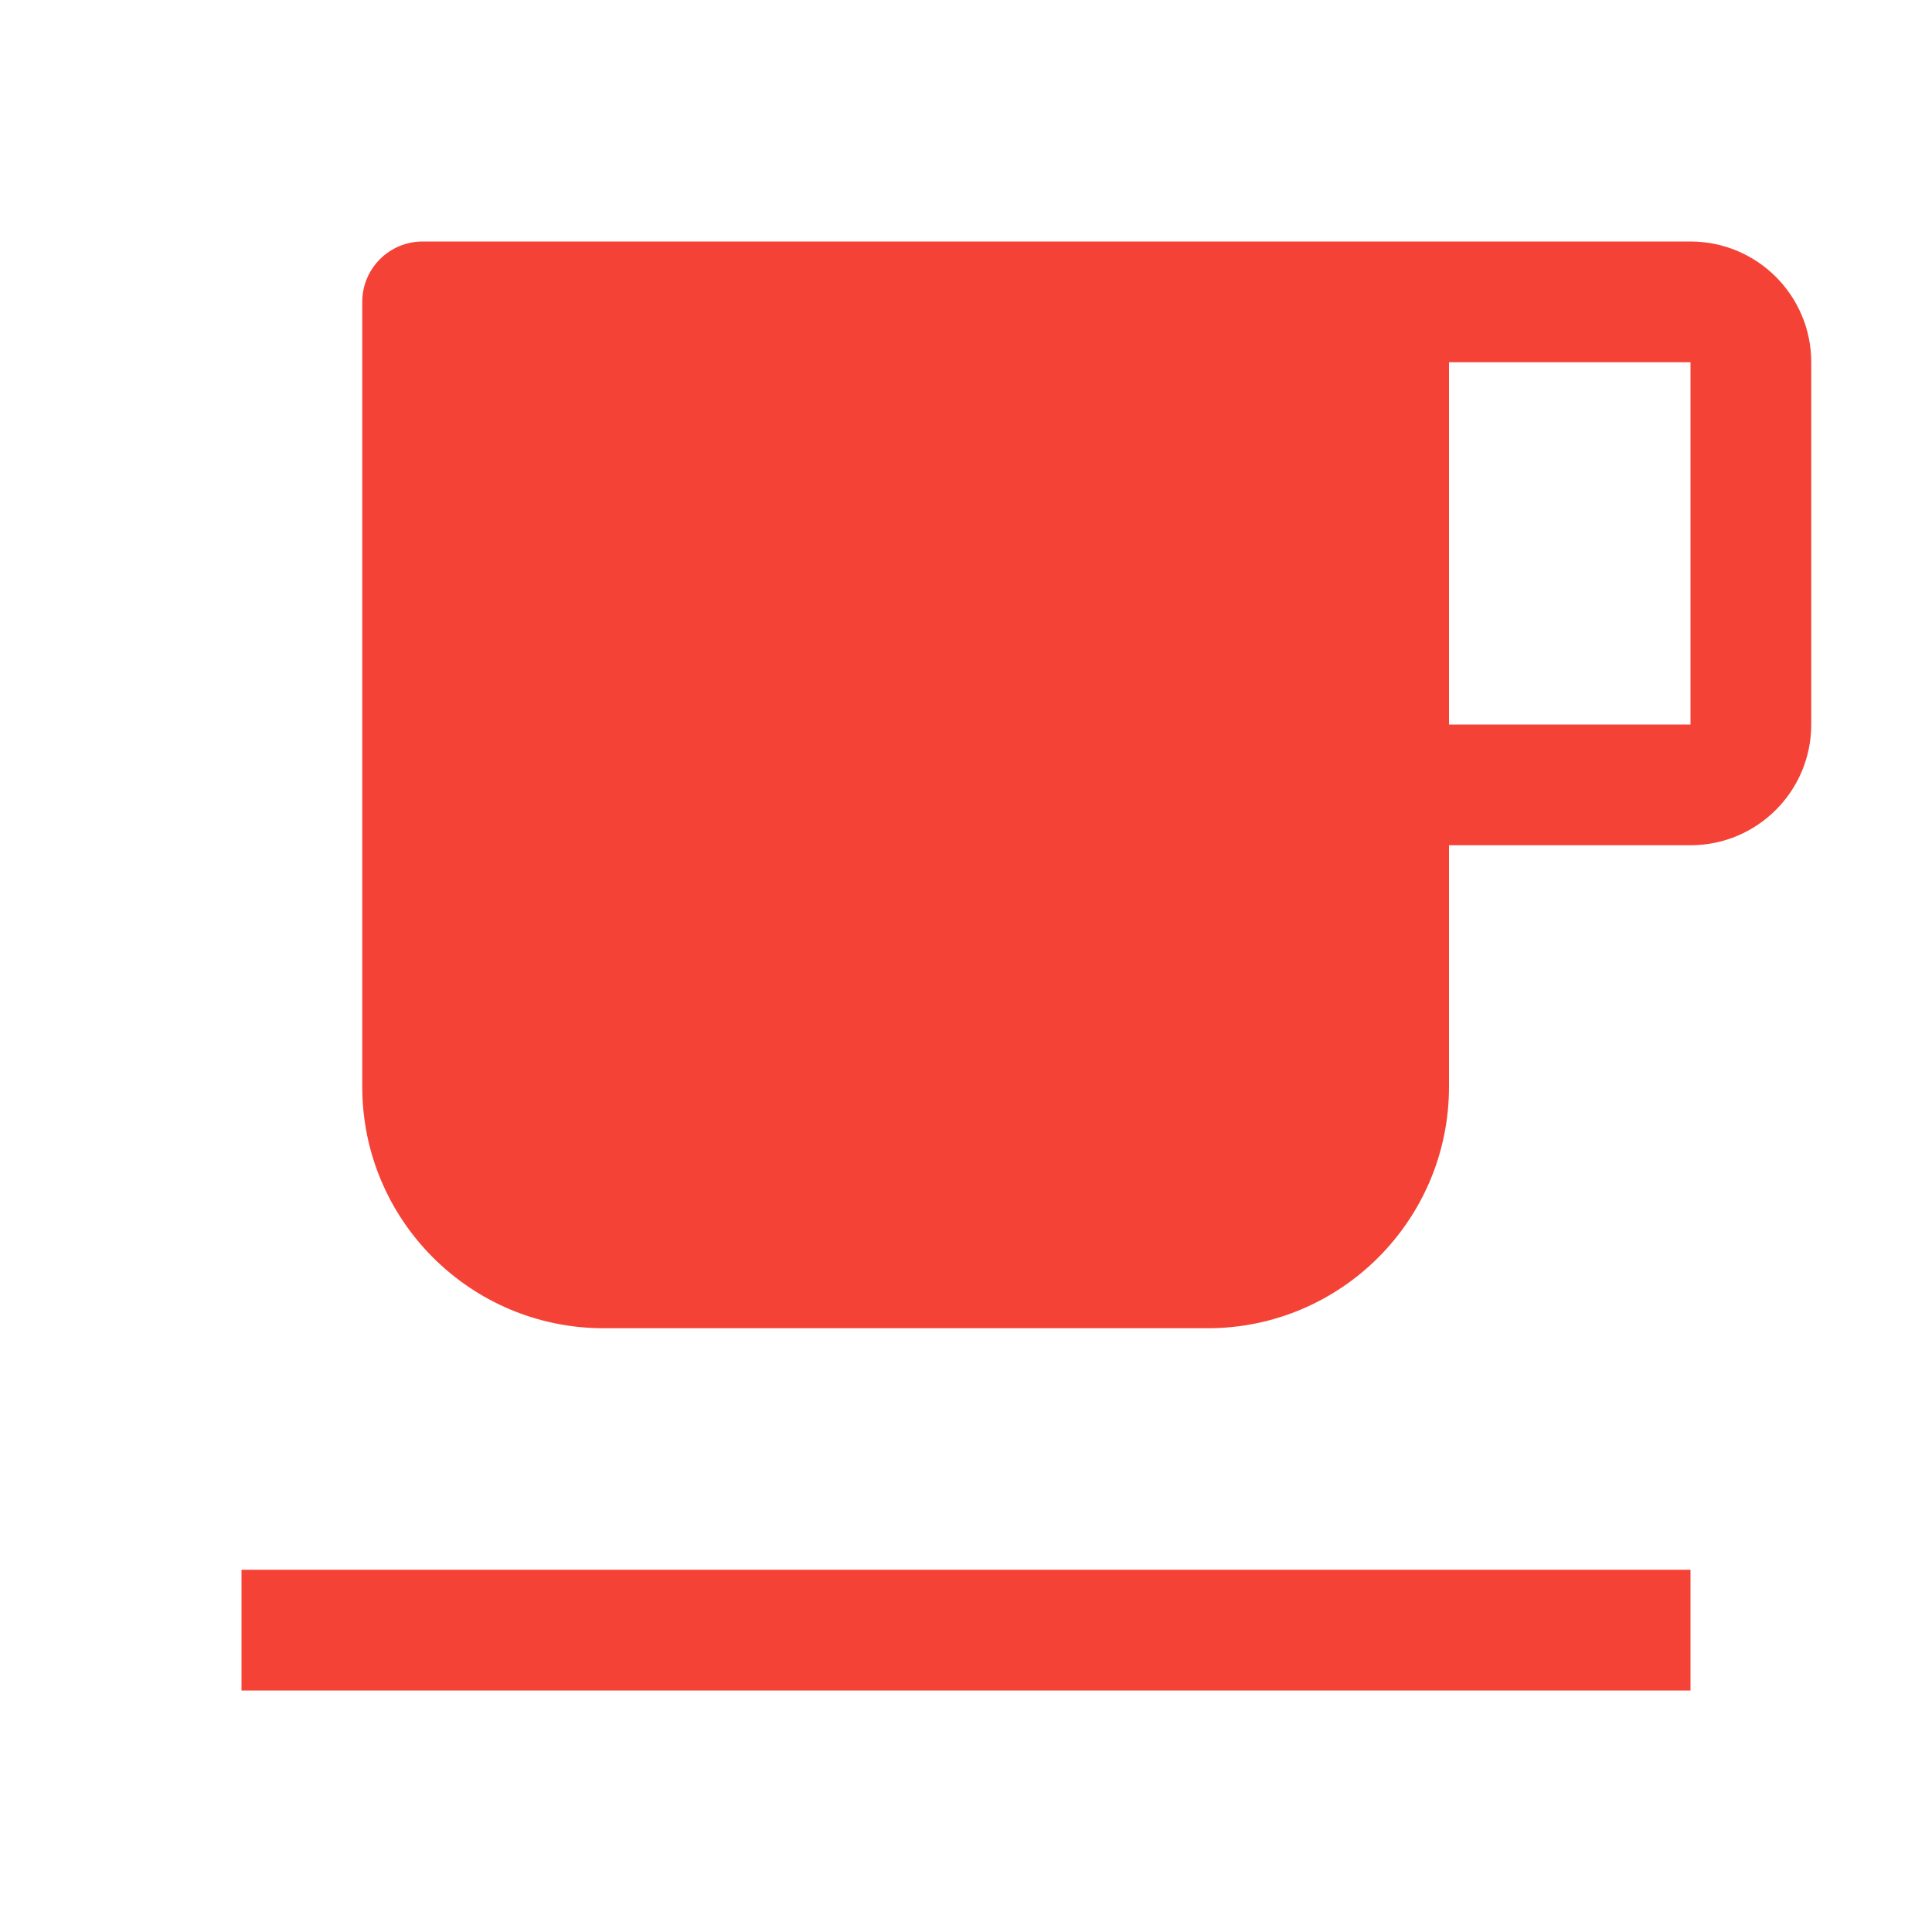
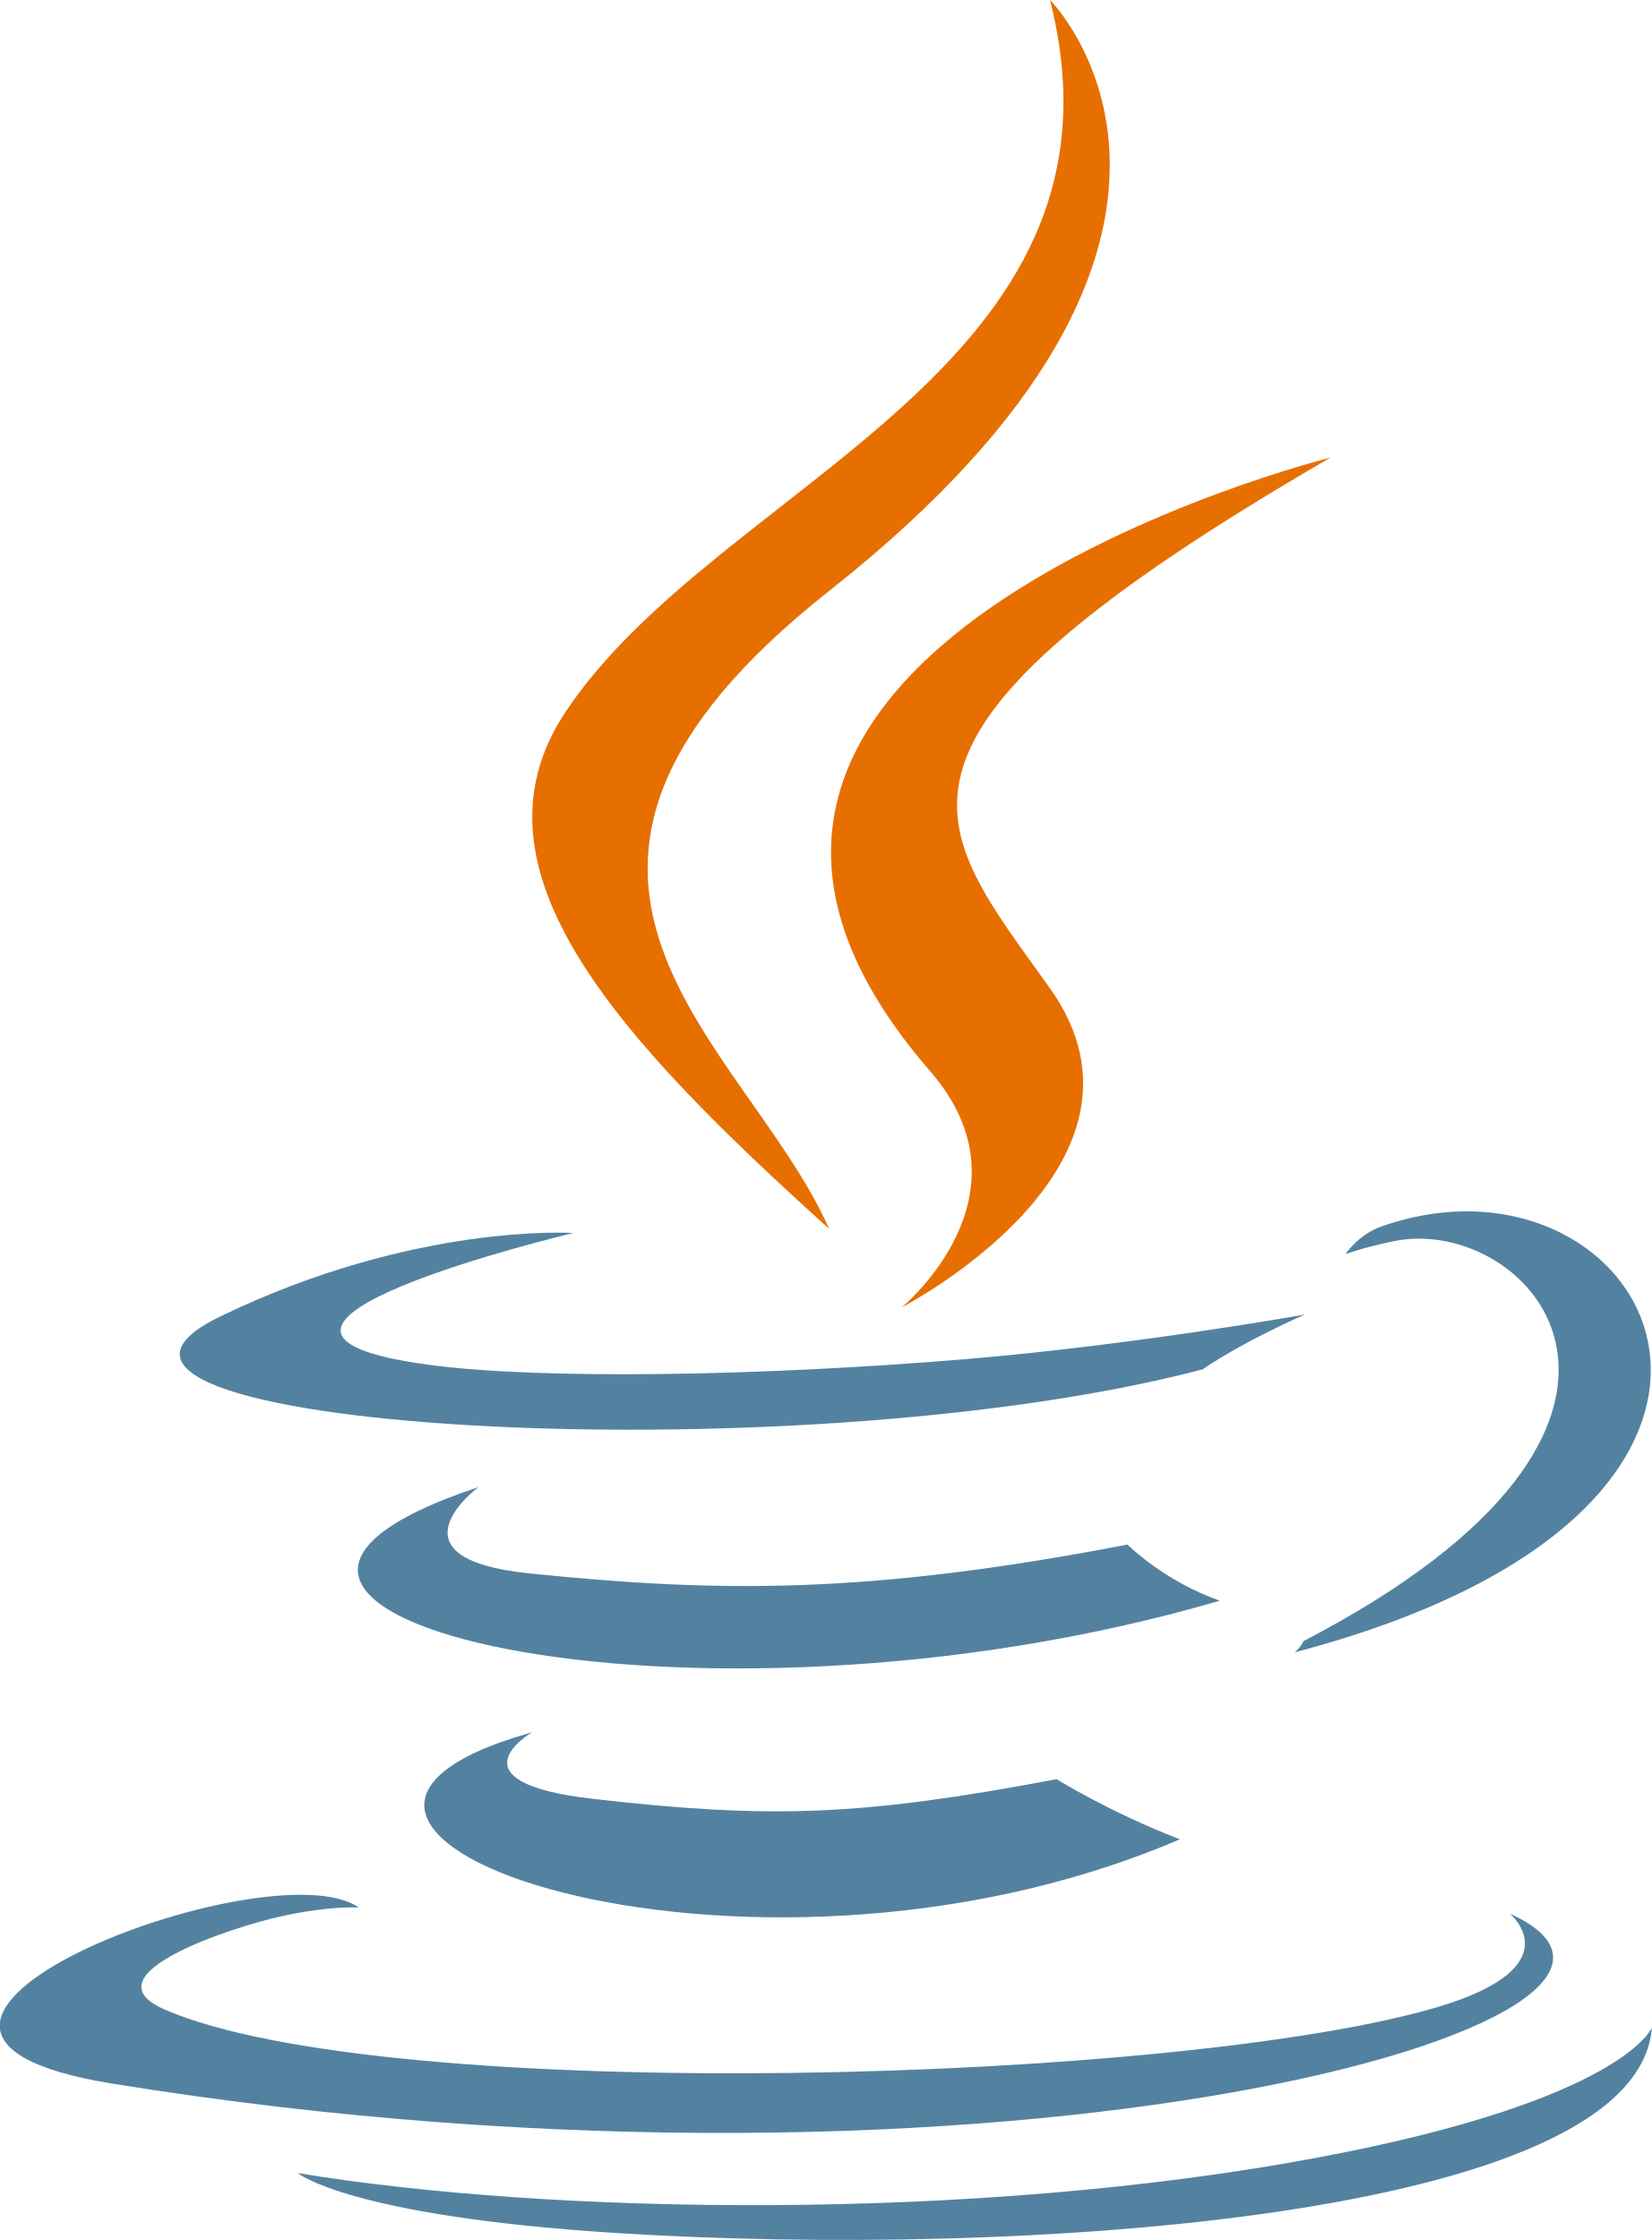
- <svg xmlns="http://www.w3.org/2000/svg" viewBox="0 0 32 32">
-   <path fill="#f44336" d="M4 26h24v2H4zM28 4H7a1 1 0 0 0-1 1v13a4 4 0 0 0 4 4h10a4 4 0 0 0 4-4v-4h4a2 2 0 0 0 2-2V6a2 2 0 0 0-2-2m0 8h-4V6h4Z" />
+ <svg xmlns="http://www.w3.org/2000/svg" version="1.1" id="Layer_1" x="0px" y="0px" viewBox="0 0 90.63 122.88" style="enable-background:new 0 0 90.63 122.88" xml:space="preserve">
+   <style type="text/css">.st0{fill-rule:evenodd;clip-rule:evenodd;fill:#5382A1;} .st1{fill-rule:evenodd;clip-rule:evenodd;fill:#E76F00;}</style>
+   <g>
+     <path class="st0" d="M29.19,95.03c0,0-4.7,2.73,3.34,3.65c9.74,1.11,14.71,0.95,25.44-1.08c0,0,2.82,1.77,6.76,3.3 C40.68,111.22,10.29,100.31,29.19,95.03L29.19,95.03z" />
+     <path class="st0" d="M26.25,81.58c0,0-5.27,3.9,2.78,4.73c10.4,1.07,18.62,1.16,32.83-1.58c0,0,1.97,1.99,5.06,3.08 C37.83,96.32,5.43,88.48,26.25,81.58L26.25,81.58z" />
+     <path class="st1" d="M51.03,58.76c5.93,6.82-1.56,12.96-1.56,12.96s15.05-7.77,8.14-17.5C51.15,45.15,46.2,40.64,73,25.1 C73,25.1,30.94,35.6,51.03,58.76L51.03,58.76z" />
+     <path class="st0" d="M82.84,104.98c0,0,3.47,2.86-3.83,5.08c-13.88,4.21-57.79,5.48-69.99,0.17c-4.38-1.91,3.84-4.55,6.42-5.11 c2.7-0.59,4.24-0.48,4.24-0.48c-4.88-3.43-31.52,6.74-13.53,9.66C55.2,122.25,95.56,110.72,82.84,104.98L82.84,104.98z" />
+     <path class="st0" d="M31.45,67.64c0,0-22.33,5.3-7.91,7.23c6.09,0.82,18.23,0.63,29.54-0.32c9.24-0.78,18.52-2.44,18.52-2.44 s-3.26,1.4-5.62,3.01c-22.68,5.96-66.49,3.19-53.88-2.91C22.77,67.05,31.45,67.64,31.45,67.64L31.45,67.64z" />
+     <path class="st0" d="M71.51,90.03c23.05-11.98,12.39-23.49,4.95-21.94c-1.82,0.38-2.64,0.71-2.64,0.71s0.68-1.06,1.97-1.52 c14.72-5.17,26.04,15.26-4.75,23.36C71.05,90.64,71.4,90.32,71.51,90.03L71.51,90.03z" />
+     <path class="st1" d="M57.61,0c0,0,12.77,12.77-12.11,32.41c-19.95,15.75-4.55,24.74-0.01,35C33.85,56.91,25.3,47.66,31.03,39.05 C39.45,26.41,62.76,20.29,57.61,0L57.61,0z" />
+     <path class="st0" d="M33.71,122.49c22.13,1.42,56.11-0.79,56.92-11.26c0,0-1.55,3.97-18.29,7.12c-18.89,3.55-42.18,3.14-56,0.86 C16.34,119.22,19.17,121.56,33.71,122.49L33.71,122.49z" />
+   </g>
</svg>
